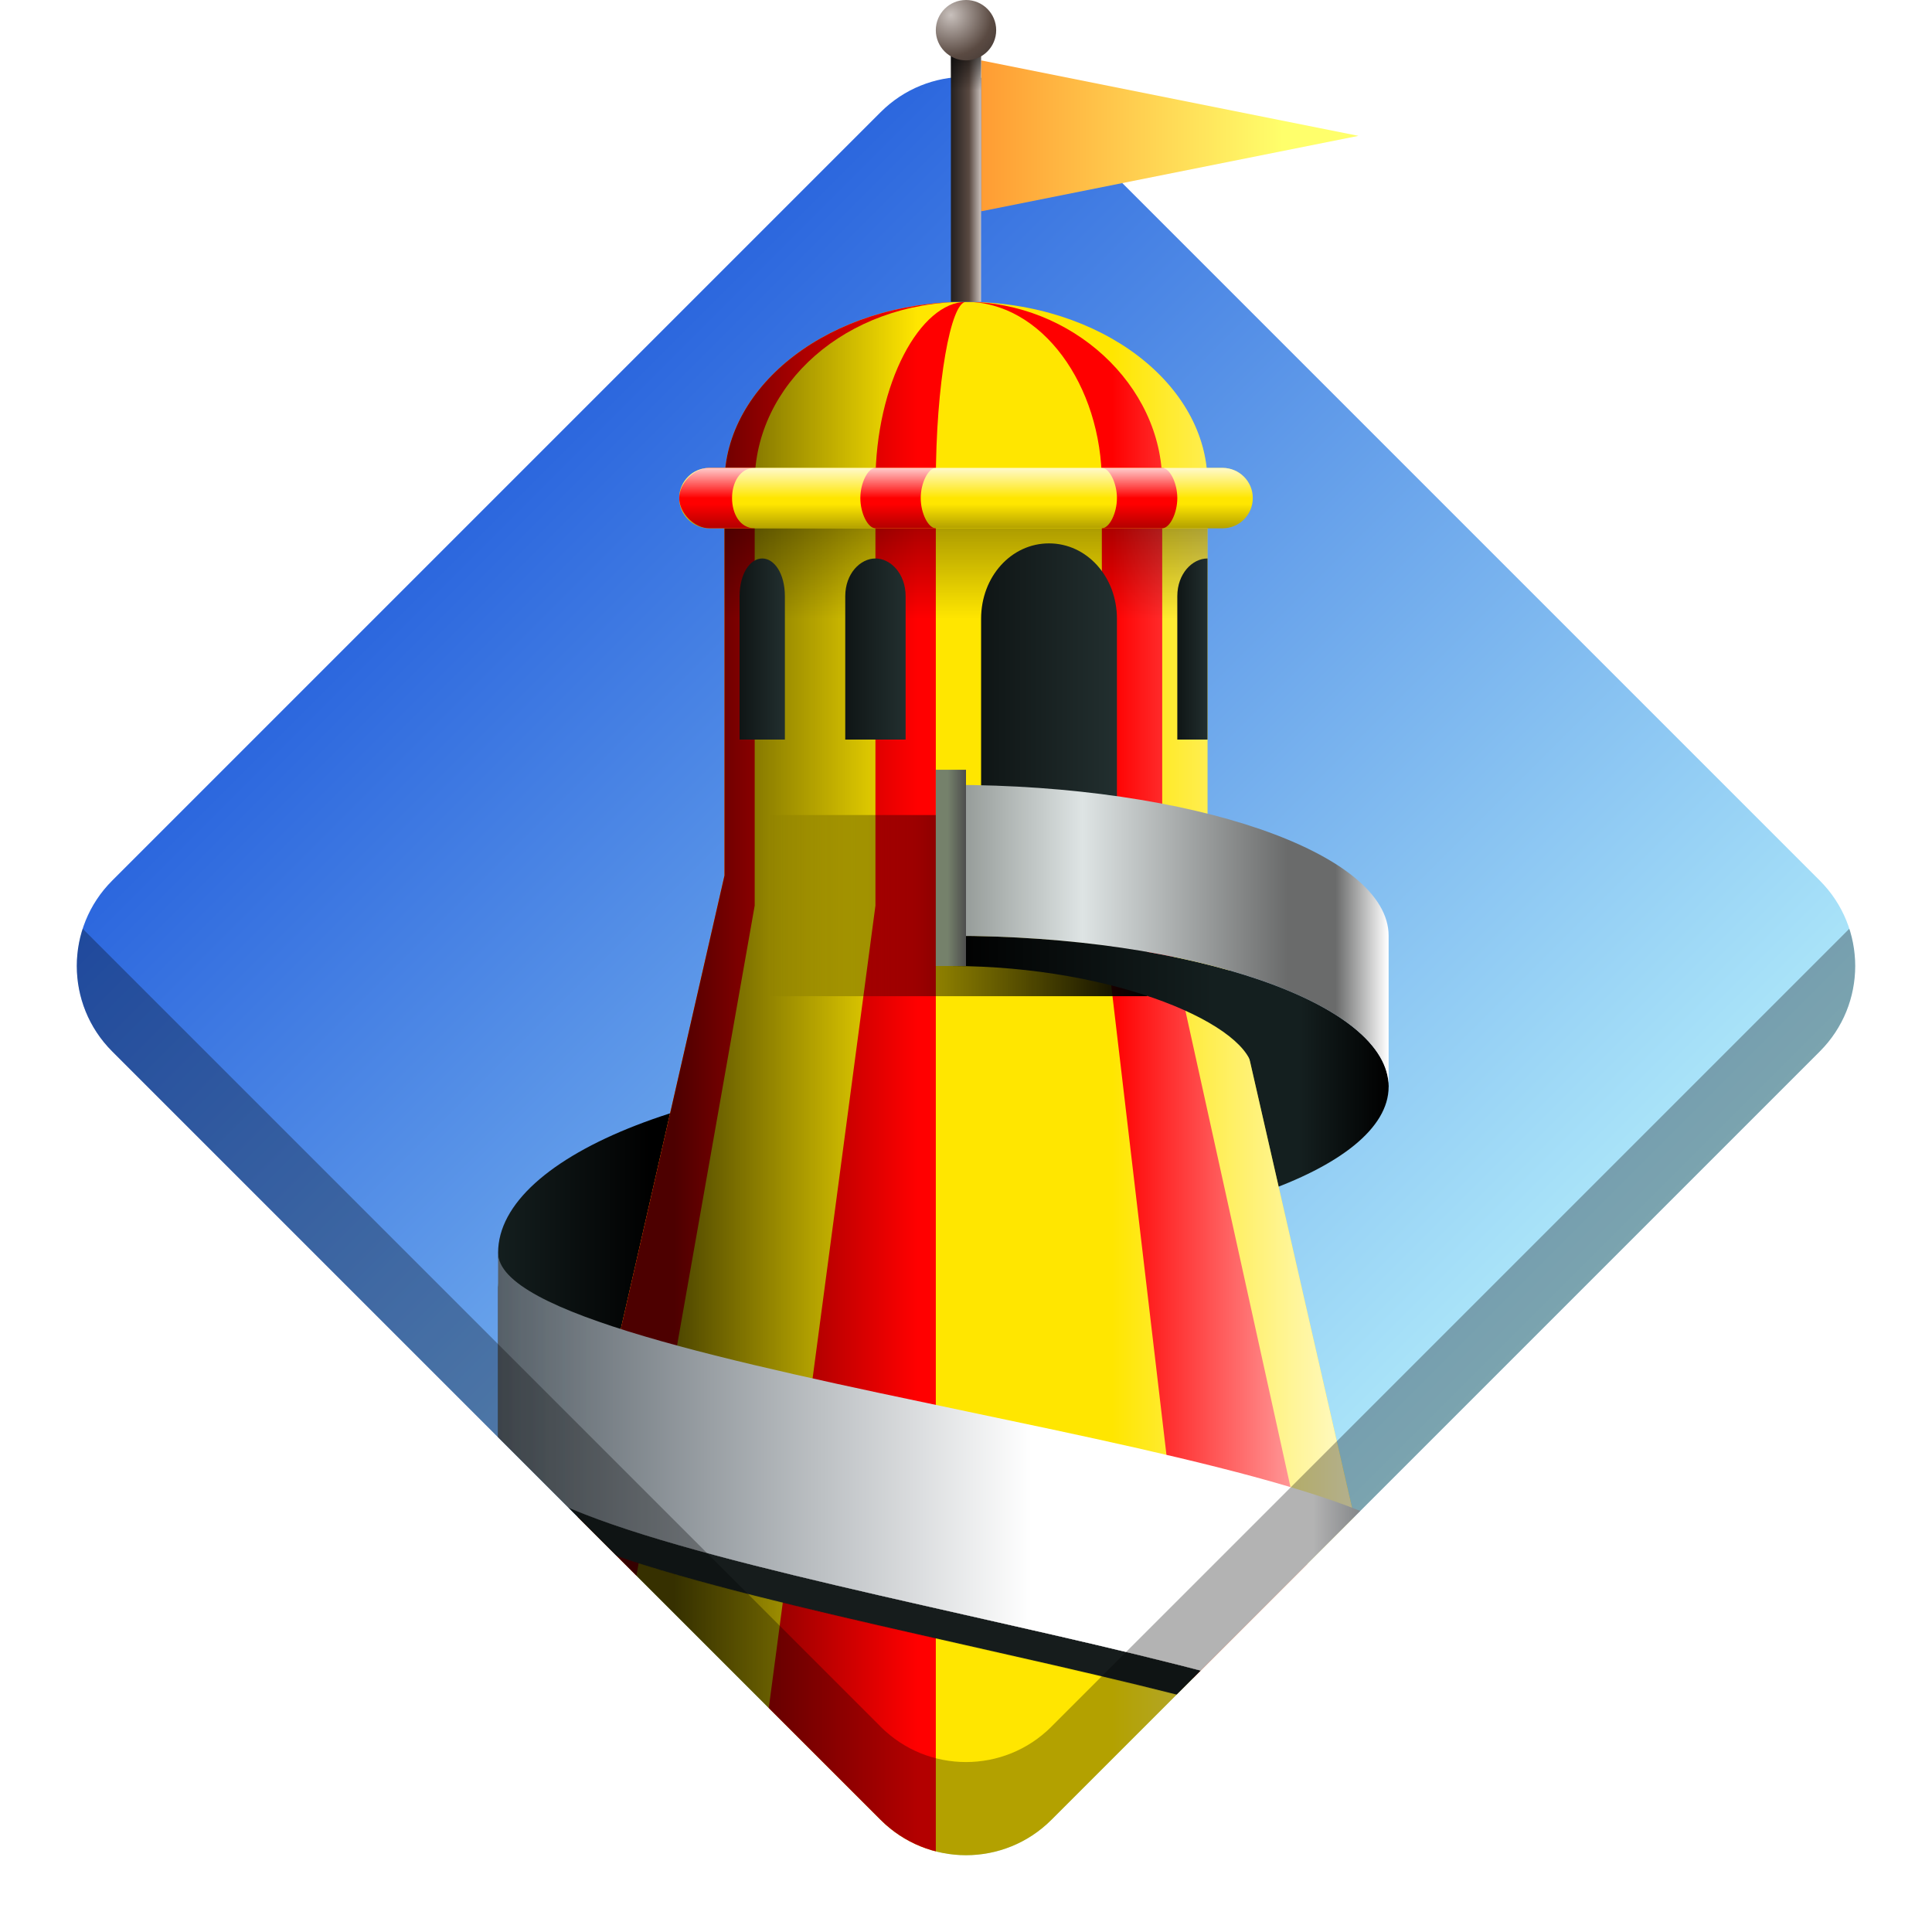
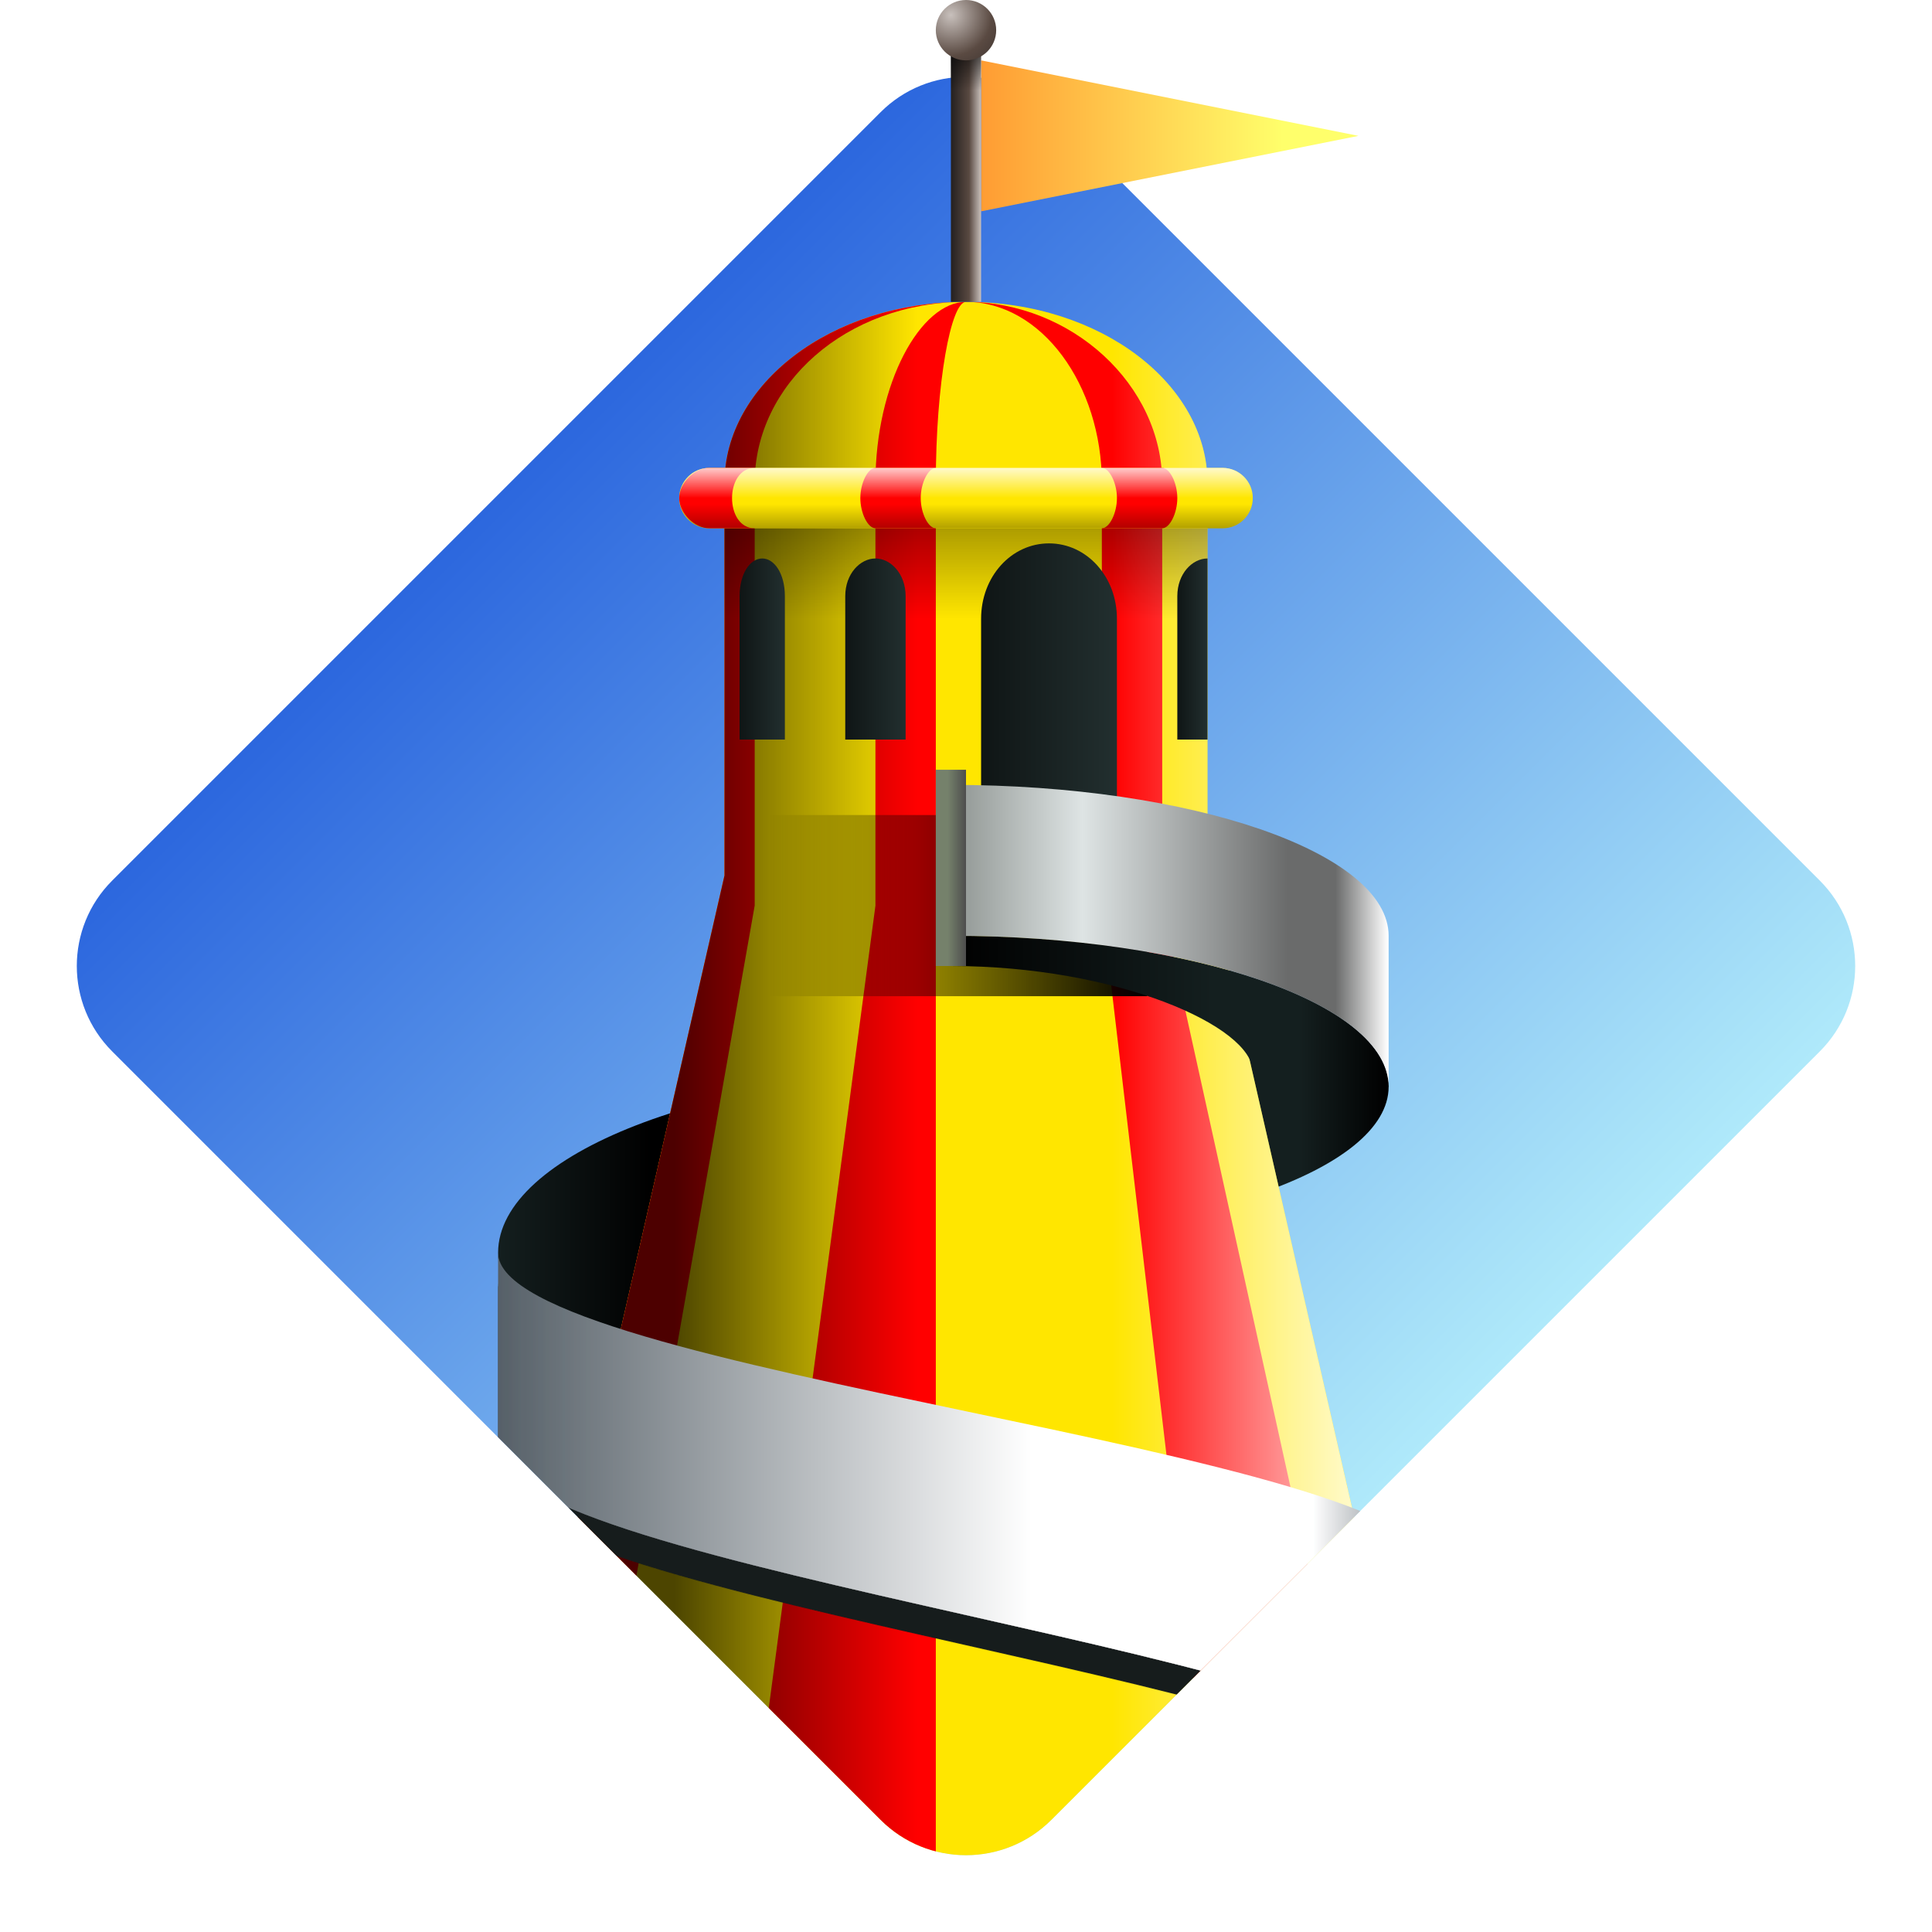
<svg xmlns="http://www.w3.org/2000/svg" width="128" height="128" viewBox="0 0 128 128">
  <defs>
    <clipPath id="squircle">
      <rect width="88" height="88" rx="8" transform="translate(20 20) rotate(45 44 44)" />
    </clipPath>
    <linearGradient id="sky" x1="0" y1="0" x2="1" y2="0">
      <stop offset="0" stop-color="#2C67DE" />
      <stop offset="1" stop-color="#AFE9FA" />
    </linearGradient>
    <linearGradient id="dark3" x1="0" y1="0" x2="1" y2="0">
      <stop offset="0" stop-color="#141F1F" />
      <stop offset="33%" stop-color="#000000" />
    </linearGradient>
    <linearGradient id="dark4" x1="0" y1="0" x2="1" y2="0">
      <stop offset="0.8" stop-color="#141F1F" />
      <stop offset="1" stop-color="#000000" />
    </linearGradient>
    <linearGradient id="volume6" x1="0" y1="0" x2="1" y2="0">
      <stop offset="20%" stop-color="#000000" stop-opacity="0.7" />
      <stop offset="45%" stop-color="#000000" stop-opacity="0" />
      <stop offset="65%" stop-color="#FFFFFF" stop-opacity="0" />
      <stop offset="90%" stop-color="#FFFFFF" stop-opacity="0.8" />
    </linearGradient>
    <linearGradient id="shadow7" x1="0" y1="0" x2="0" y2="1">
      <stop offset="0" stop-color="#000000" stop-opacity="32%" />
      <stop offset="1" stop-color="#000000" stop-opacity="0" />
    </linearGradient>
    <linearGradient id="window" x1="0" y1="0" x2="1" y2="0">
      <stop offset="0" stop-color="#0F1515" />
      <stop offset="1" stop-color="#222F2F" />
    </linearGradient>
    <linearGradient id="shadow12" x1="0" y1="0" x2="1" y2="0">
      <stop offset="0" stop-color="#000000" stop-opacity="0" />
      <stop offset="1" stop-color="#000000" />
    </linearGradient>
    <linearGradient id="dark13" x1="0" y1="0" x2="1" y2="0">
      <stop offset="0" stop-color="#000000" />
      <stop offset="0.6" stop-color="#141F1F" />
      <stop offset="0.8" stop-color="#141F1F" />
      <stop offset="1" stop-color="#000000" />
    </linearGradient>
    <linearGradient id="silver14" x1="0" y1="0" x2="1" y2="0">
      <stop offset="0" stop-color="#566068" />
      <stop offset="57%" stop-color="#FFFFFF" />
      <stop offset="87%" stop-color="#FFFFFF" />
      <stop offset="100%" stop-color="#566068" />
    </linearGradient>
    <linearGradient id="silver16" x1="0" y1="0" x2="1" y2="0">
      <stop offset="0" stop-color="#8E9491" />
      <stop offset="30%" stop-color="#DEE4E4" />
      <stop offset="77%" stop-color="#6A6B6B" />
      <stop offset="88%" stop-color="#6A6B6B" />
      <stop offset="100%" stop-color="#FFFFFF" />
    </linearGradient>
    <linearGradient id="silver17" x1="0" y1="0" x2="1" y2="0">
      <stop offset="0.4" stop-color="#75816B" />
      <stop offset="1" stop-color="#4D4D4D" />
    </linearGradient>
    <linearGradient id="volume18" x1="0" y1="0" x2="0" y2="1">
      <stop offset="0" stop-color="#FFFFFF" stop-opacity="0.8" />
      <stop offset="0.5" stop-color="#FFFFFF" stop-opacity="0" />
      <stop offset="0.6" stop-color="#000000" stop-opacity="0" />
      <stop offset="1" stop-color="#000000" stop-opacity="0.3" />
    </linearGradient>
    <linearGradient id="flag" x1="0" y1="0" x2="1" y2="0">
      <stop offset="0" stop-color="#FF9C33" />
      <stop offset="0.8" stop-color="#FFFF6B" />
    </linearGradient>
    <linearGradient id="stick" x1="0" y1="0" x2="1" y2="0">
      <stop offset="0" stop-color="#242020" />
      <stop offset="0.6" stop-color="#594941" />
      <stop offset="1" stop-color="#C8C0BC" />
    </linearGradient>
    <linearGradient id="shadow21" x1="0" y1="0" x2="0" y2="1">
      <stop offset="0" stop-color="#000000" />
      <stop offset="0.8" stop-color="#000000" stop-opacity="0" />
    </linearGradient>
    <radialGradient id="sphere" cx="25%" cy="25%" r="1.5">
      <stop offset="0" stop-color="#C8C0BC" />
      <stop offset="0.45" stop-color="#5A4A42" />
      <stop offset="1" stop-color="#231F20" />
    </radialGradient>
    <filter id="offset">
      <feDropShadow dx="0" dy="2" flood-color="#121C1C" stdDeviation="0" />
    </filter>
  </defs>
  <g clip-path="url(#squircle)">
    <rect width="88" height="88" fill="url(#sky)" transform="translate(20 20) rotate(45 44 44)" />
    <path d="M0 12C0 5.5 14 0 31 0L31 24C14 24 0 18.5 0 12Z" fill="url(#dark3)" transform="translate(33 71)" />
    <path d="M0 0C16 0 29 4.5 29 10C29 15.5 16 20 0 20Z" fill="url(#dark4)" transform="translate(63 62)" />
    <path d="M16 12L16 38L0 108L64 108L48 38L48 12C48 5.5 41 0 32 0C23 0 16 5.5 16 12Z" fill="#FFE600" transform="translate(32 20)" />
    <g fill="#FF0000">
      <path d="M16 12L16 38L0 108L6 108L18 40L18 12C18 5.5 24 0 32 0C23 0 16 5.5 16 12Z" transform="translate(32 20)" />
      <path d="M9 12L9 40L0 107.7L13 108L13 40L13 12C13 5.36 14 0 15 0C12 0 9 5.36 9 12Z" transform="translate(49 20)" />
      <path d="M9 40L17 108L28 108L13 40L13 12C13 5.5 7 0 0 0C5 0 9 5.5 9 12Z" transform="translate(64 20)" />
    </g>
    <path d="M16 12L16 38L0 108L64 108L48 38L48 12C48 5.5 41 0 32 0C23 0 16 5.5 16 12Z" fill="url(#volume6)" transform="translate(32 20)" />
    <rect width="32" height="6" x="48" y="35" fill="url(#shadow7)" />
    <path d="M1.5 0C0.7 0 0 1 0 2.5L0 12L3 12L3 2.5C3 1 2.3 0 1.5 0Z" fill="url(#window)" transform="translate(49 37)" />
    <path d="M2 0C1 0 0 1 0 2.5L0 12L4 12L4 2.5C4 1 3 0 2 0Z" fill="url(#window)" transform="translate(56 37)" />
    <path d="M4.5 0C2 0 0 2.2 0 5L0 21L9 21L9 5C9 2.2 7 0 4.5 0Z" fill="url(#window)" transform="translate(65 36)" />
    <path d="M2 0C1 0 0 1 0 2.5L0 12L2 12Z" fill="url(#window)" transform="translate(78 37)" />
    <rect width="25" height="12" x="51" y="54" fill="url(#shadow12)" />
    <path d="M0 0C16 0 29 4.5 29 10L20 9C20 6 11 2 0 2Z" fill="url(#dark13)" transform="translate(63 62)" />
    <path d="M0 0L0 13C0 21 62 27 62 35L62 21C62 13 0 8 0 0Z" fill="url(#silver14)" filter="url(#offset)" transform="translate(33 83)" />
    <path d="M0 0C16 0 29 4.5 29 10L29 20C29 14.5 16 10 0 10Z" fill="url(#silver16)" transform="translate(63 52)" />
    <rect width="2" height="13" x="62" y="51" fill="url(#silver17)" />
    <rect width="38" height="4" rx="2" x="45" y="31" fill="#FFE600" />
    <g fill="#FF0000">
      <path d="M2 0L5 0C4 0 3.5 1 3.5 2C3.5 3 4 4 5 4L2 4C1 4 0 3 0 2C0 1 1 0 2 0Z" transform="translate(45 31)" />
      <path d="M5 0C4.5 0 4 1 4 2C4 3 4.5 4 5 4L1 4C0.5 4 0 3 0 2C0 1 0.5 0 1 0Z" transform="translate(57 31)" />
      <path d="M0 4C0.5 4 1 3 1 2C1 1 0.5 0 0 0L4 0C4.5 0 5 1 5 2C5 3 4.5 4 4 4Z" transform="translate(73 31)" />
    </g>
    <rect width="38" height="4" rx="2" x="45" y="31" fill="url(#volume18)" />
-     <rect width="100" height="100" rx="12" transform="translate(14 5) rotate(45 50 50)" fill="none" stroke="#000000" stroke-width="8" opacity="0.3" />
  </g>
  <path d="M0 0L25 5L0 10Z" fill="url(#flag)" transform="translate(65 4)" />
  <rect width="2" height="18" x="63" y="2" fill="url(#stick)" />
  <rect width="2" height="5" x="63" y="2" fill="url(#shadow21)" />
  <circle r="2" cx="64" cy="2" fill="url(#sphere)" />
</svg>
